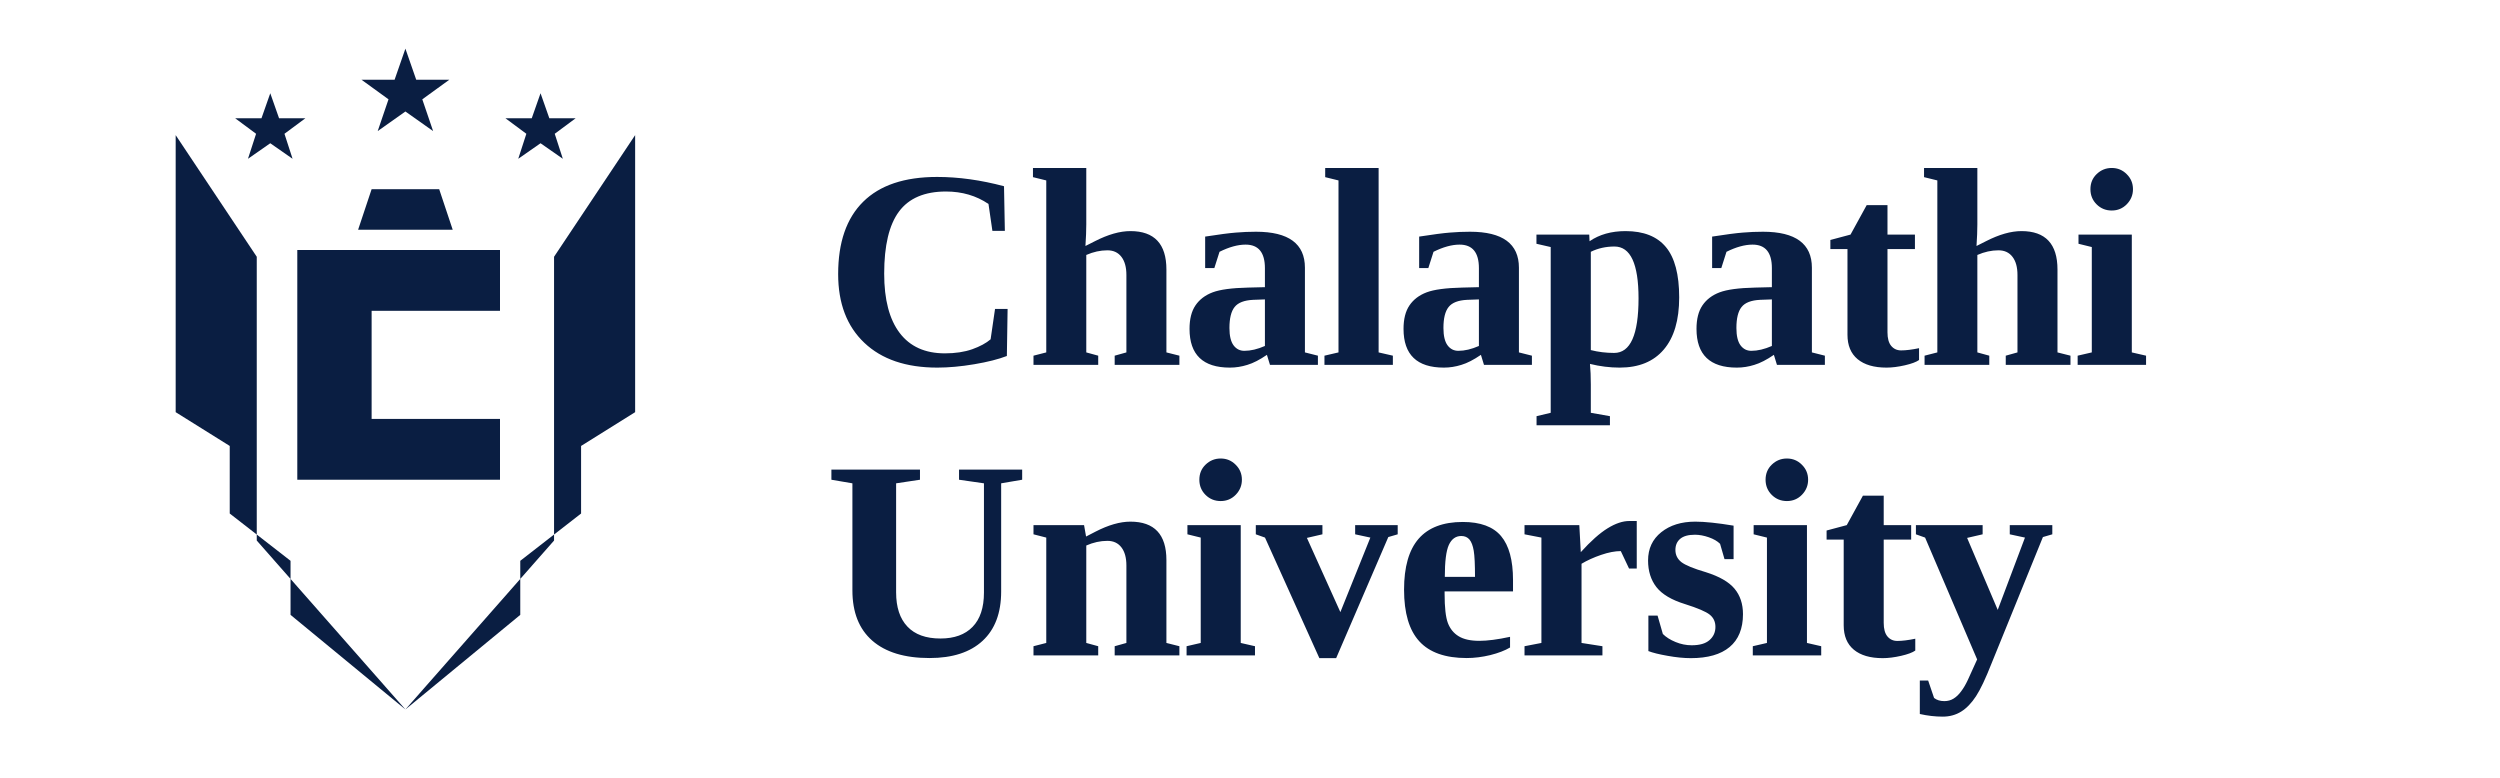
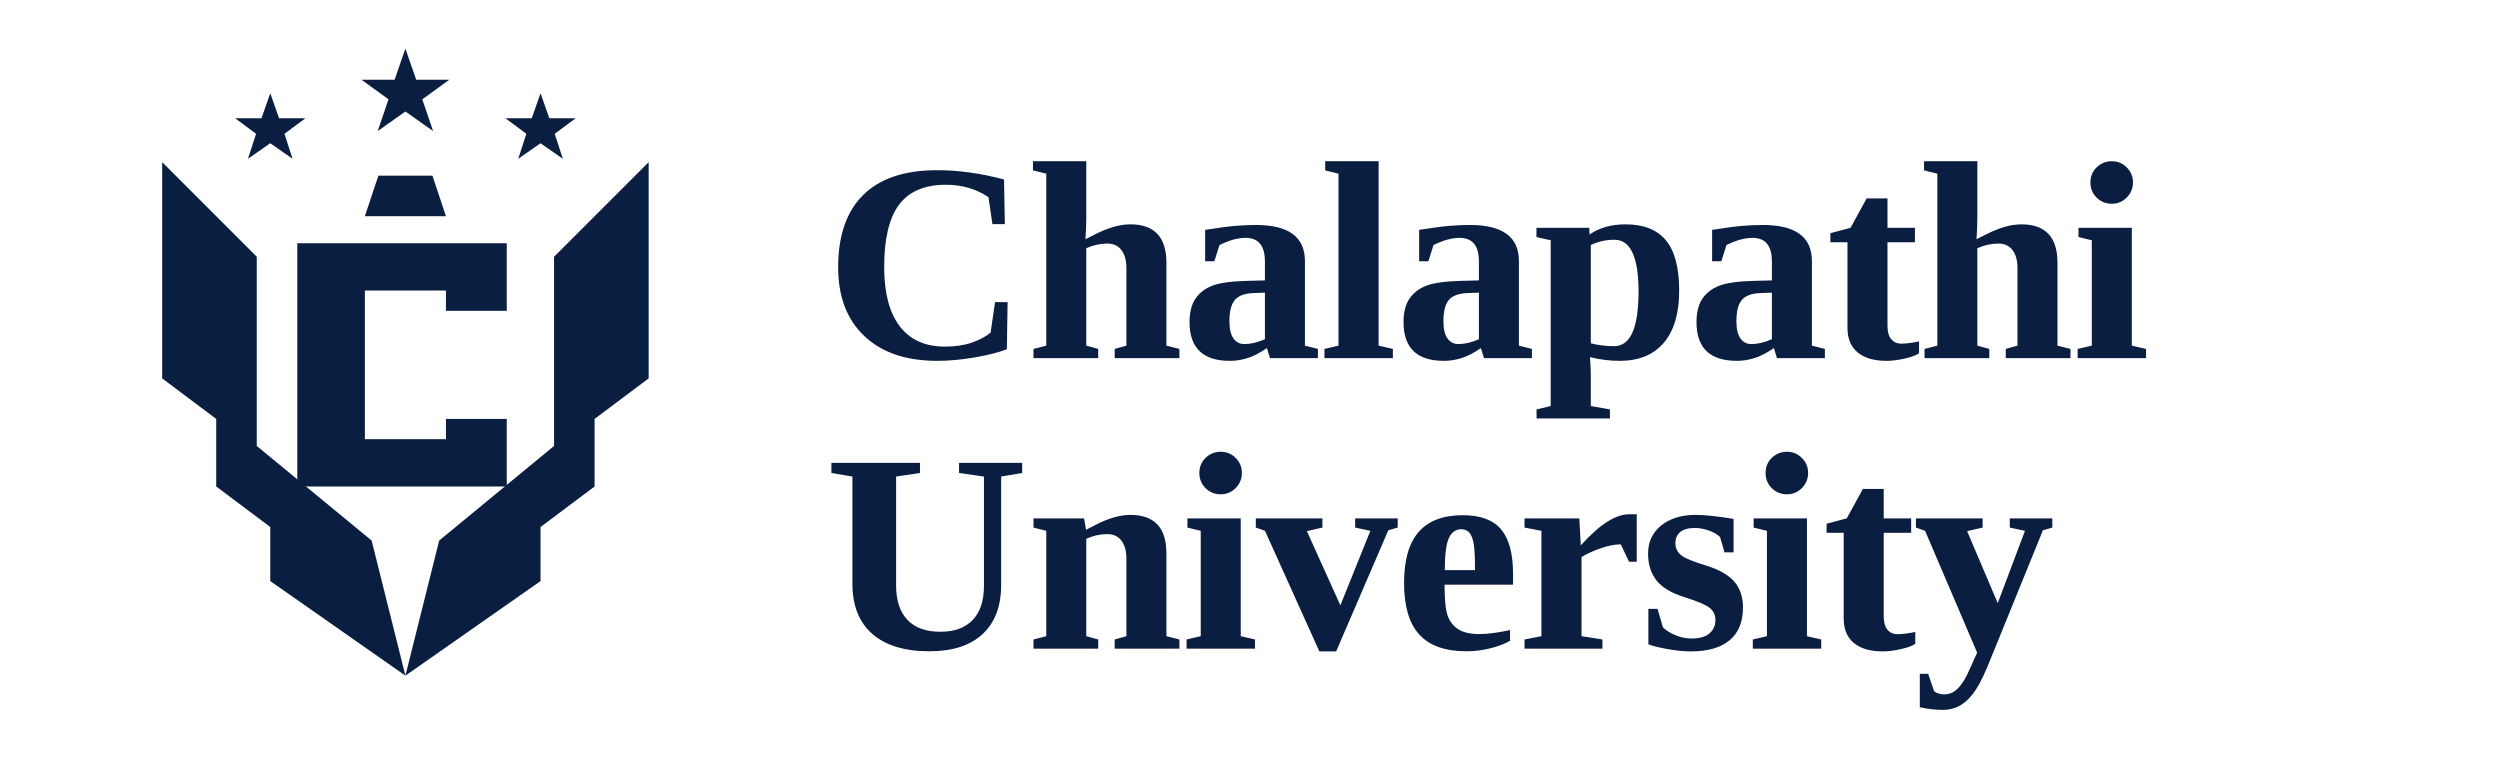
<svg xmlns="http://www.w3.org/2000/svg" viewBox="0 0 370 115" width="100%" height="100%" fill="none">
  <g fill="#0A1E42">
    <path d="M 40 13.8 L 41.3 17.5 L 45.2 17.5 L 42.1 19.8 L 43.3 23.5 L 40 21.2 L 36.7 23.5 L 37.9 19.8 L 34.8 17.5 L 38.7 17.5 Z" />
    <path d="M 60 7.2 L 61.6 11.8 L 66.5 11.8 L 62.5 14.7 L 64.1 19.4 L 60 16.5 L 55.9 19.4 L 57.5 14.7 L 53.5 11.8 L 58.4 11.8 Z" />
    <path d="M 80 13.8 L 81.3 17.5 L 85.2 17.5 L 82.1 19.8 L 83.3 23.5 L 80 21.2 L 76.7 23.5 L 77.9 19.8 L 74.8 17.5 L 78.7 17.5 Z" />
-     <path d="M 26 20 L 26 61 L 34 66 L 34 76 L 43 83 L 43 91 L 60 105 L 38 80 L 38 38 Z" />
-     <path d="M 94 20 L 94 61 L 86 66 L 86 76 L 77 83 L 77 91 L 60 105 L 82 80 L 82 38 Z" />
-     <path d="M 55 28 L 65 28 L 67 34 L 53 34 Z" />
-     <path d="M 44 37 L 74 37 L 74 46 L 55 46 L 55 62 L 74 62 L 74 71 L 44 71 Z" />
-     <text x="122" y="54" font-family="Georgia, 'Times New Roman', Times, serif" font-size="42" font-weight="700" letter-spacing="-0.5">Chalapathi</text>
-     <text x="122" y="97" font-family="Georgia, 'Times New Roman', Times, serif" font-size="42" font-weight="700" letter-spacing="-0.5">University</text>
+     <path d="M 24 24 L 24 56 L 32 62 L 32 72 L 40 78 L 40 86 L 60 100 L 55 80 L 38 66 L 38 38 Z" />
+     <path d="M 96 24 L 96 56 L 88 62 L 88 72 L 80 78 L 80 86 L 60 100 L 65 80 L 82 66 L 82 38 Z" />
+     <path d="M 56 26 L 64 26 L 66 32 L 54 32 Z" />
+     <path d="M 44 36 L 75 36 L 75 46 L 66 46 L 66 43 L 54 43 L 54 65 L 66 65 L 66 62 L 75 62 L 75 72 L 44 72 Z" />
+     <text x="122" y="53" font-family="Georgia, 'Times New Roman', Times, serif" font-size="42" font-weight="700" letter-spacing="-0.5">Chalapathi</text>
+     <text x="122" y="96" font-family="Georgia, 'Times New Roman', Times, serif" font-size="42" font-weight="700" letter-spacing="-0.5">University</text>
  </g>
</svg>
